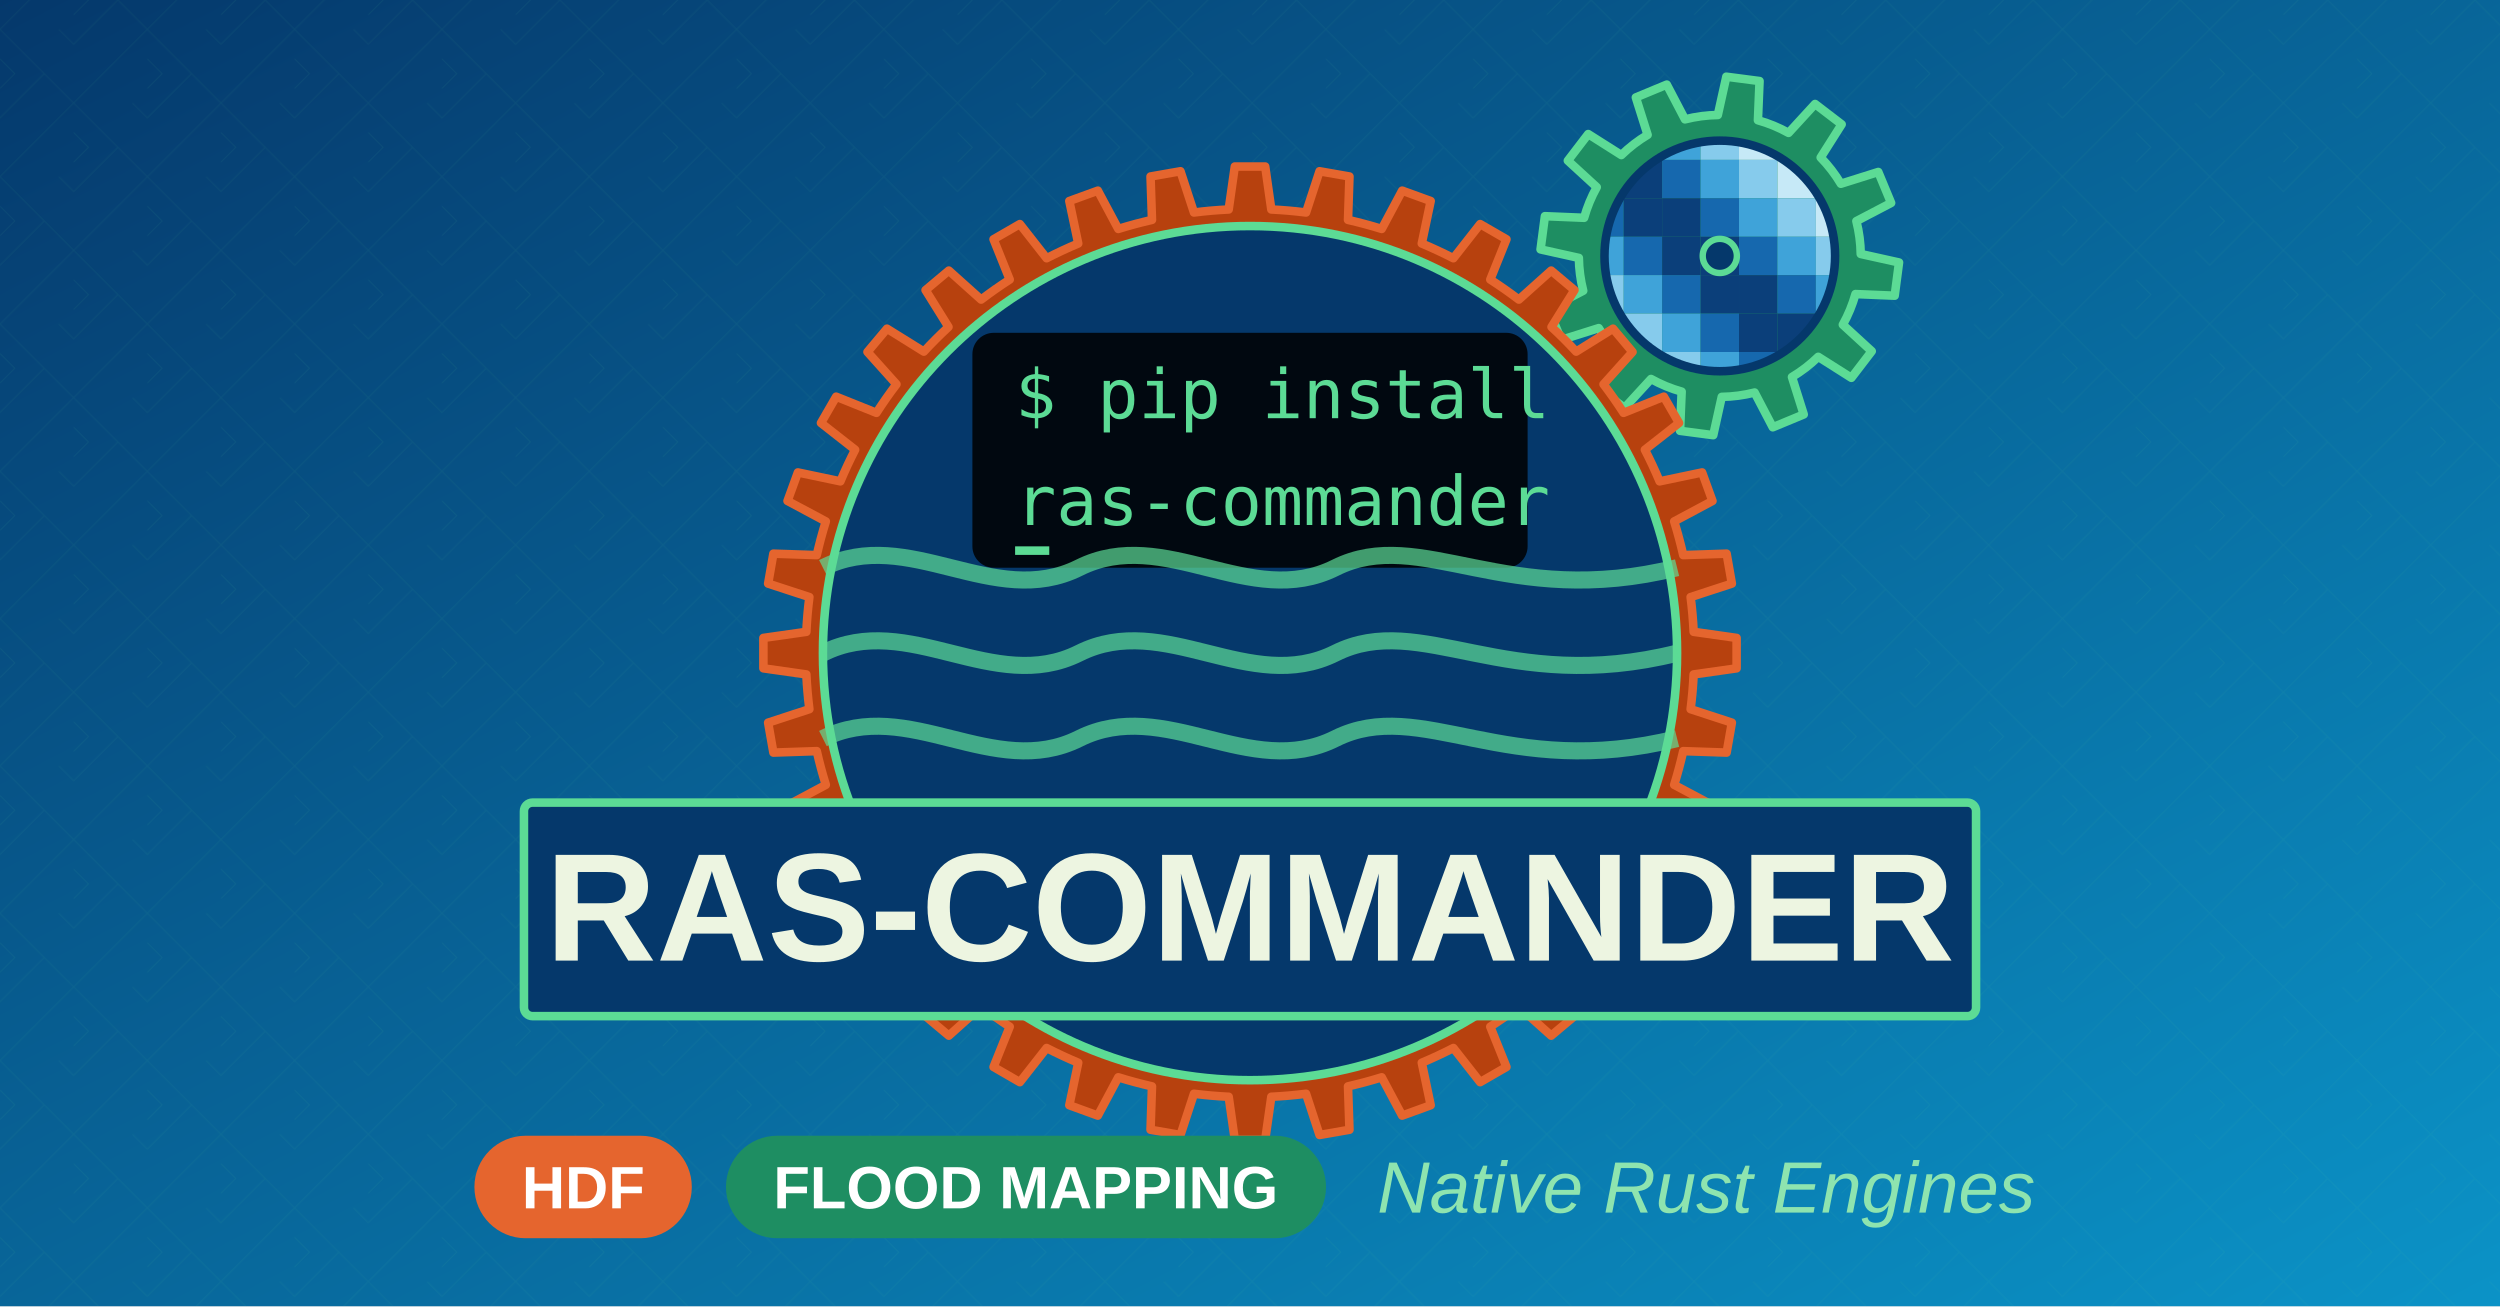
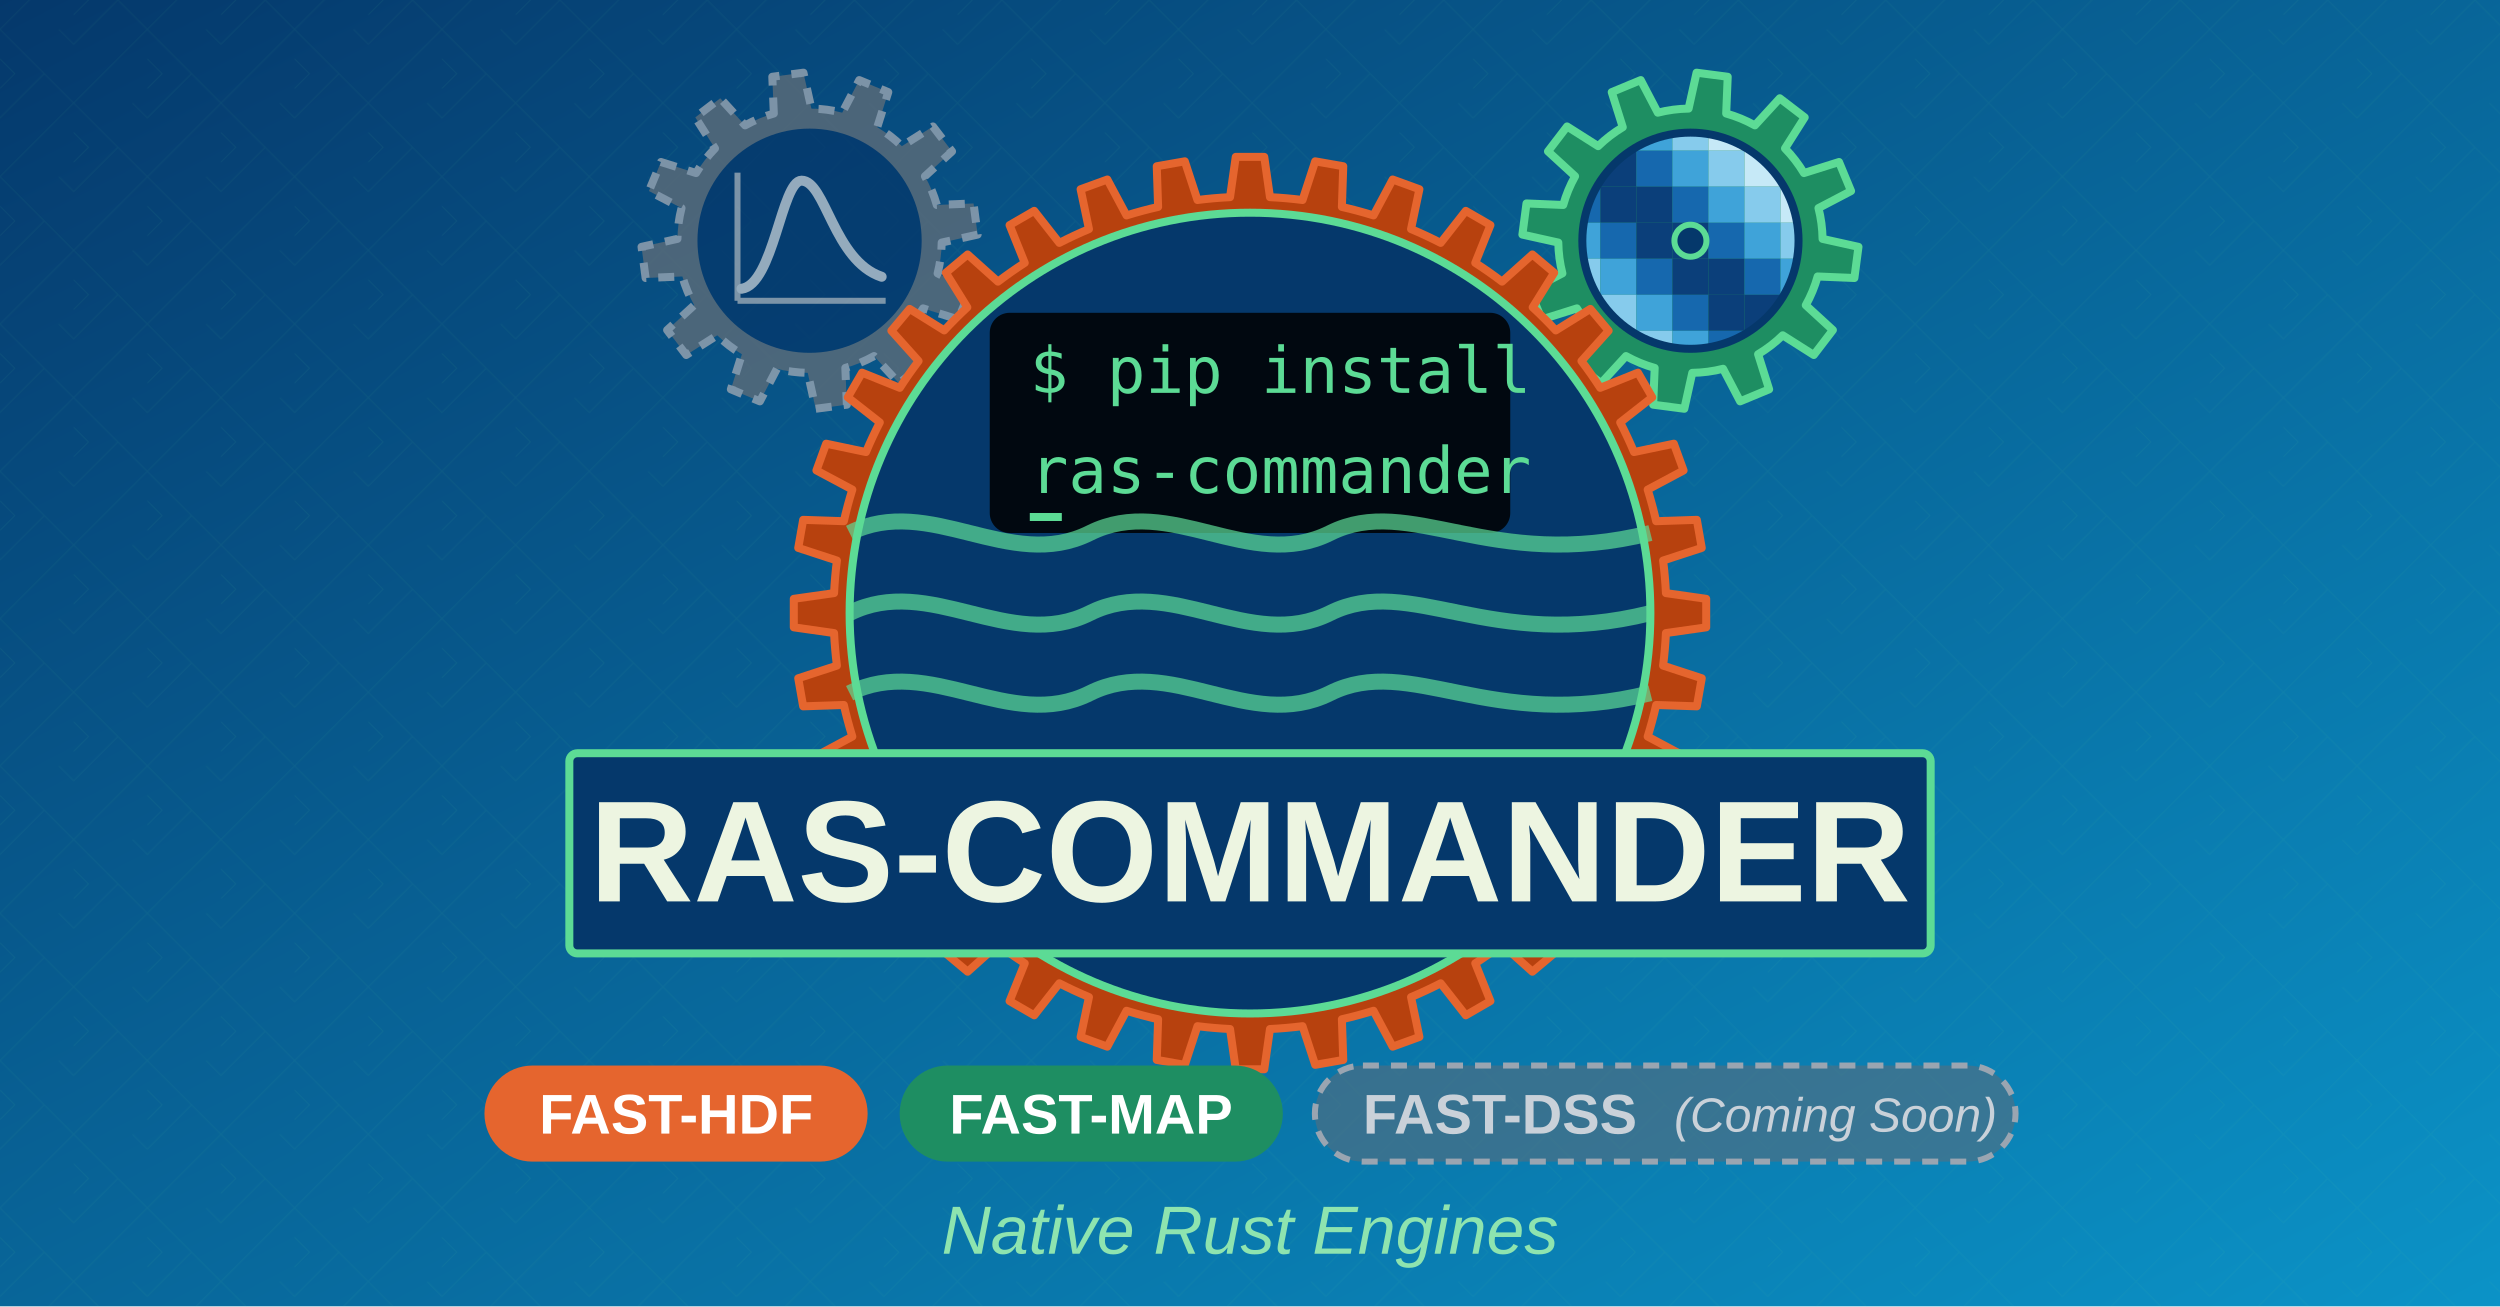
<svg xmlns="http://www.w3.org/2000/svg" viewBox="0 0 1200 627" width="1200" height="627">
  <defs>
    <linearGradient id="bg-gradient" x1="0%" y1="0%" x2="100%" y2="100%">
      <stop offset="0%" stop-color="#05386B" />
      <stop offset="100%" stop-color="#0B93C7" />
    </linearGradient>
    <pattern id="circuit-pattern" patternUnits="userSpaceOnUse" width="50" height="50" patternTransform="rotate(45)">
      <path d="M10,0 L10,50 M0,10 L50,10 M20,20 L30,20 L30,30 M40,10 L40,40 L30,40" fill="none" stroke="#5CDB95" stroke-width="0.5" stroke-opacity="0.3" />
    </pattern>
  </defs>
  <rect width="1200" height="627" fill="url(#bg-gradient)" />
  <rect width="1200" height="627" fill="url(#circuit-pattern)" opacity="0.2" />
-   <g transform="translate(138.75,6) scale(2.05)">
+   <g transform="translate(167.578,6) scale(1.92188)">
    <path d="M334.54,24.00 L336.53,15.03 L344.31,16.05 L343.93,25.23 A33,33 0 0 1 351.10,28.19 L357.31,21.42 L363.54,26.19 L358.62,33.95 A33,33 0 0 1 363.35,40.10 L372.11,37.34 L375.12,44.59 L366.98,48.85 A33,33 0 0 1 368.00,56.54 L376.97,58.53 L375.95,66.31 L366.77,65.93 A33,33 0 0 1 363.81,73.10 L370.58,79.31 L365.81,85.54 L358.05,80.62 A33,33 0 0 1 351.90,85.35 L354.66,94.11 L347.41,97.12 L343.15,88.98 A33,33 0 0 1 335.46,90.00 L333.47,98.97 L325.69,97.95 L326.07,88.77 A33,33 0 0 1 318.90,85.81 L312.69,92.58 L306.46,87.81 L311.38,80.05 A33,33 0 0 1 306.65,73.90 L297.89,76.66 L294.88,69.41 L303.02,65.15 A33,33 0 0 1 302.00,57.46 L293.03,55.47 L294.05,47.69 L303.23,48.07 A33,33 0 0 1 306.19,40.90 L299.42,34.69 L304.19,28.46 L311.95,33.38 A33,33 0 0 1 318.10,28.65 L315.34,19.89 L322.59,16.88 L326.85,25.02 A33,33 0 0 1 334.54,24.00 Z" fill="#1E8E62" stroke="#5CDB95" stroke-width="2" stroke-linejoin="round" />
    <clipPath id="map-face">
      <circle cx="335" cy="57" r="27" />
    </clipPath>
    <g clip-path="url(#map-face)">
      <rect x="303.5" y="25.5" width="9" height="9" fill="#0B3F7A" />
      <rect x="312.5" y="25.5" width="9" height="9" fill="#1668AE" />
      <rect x="321.5" y="25.5" width="9" height="9" fill="#3FA3D9" />
      <rect x="330.5" y="25.5" width="9" height="9" fill="#86CBEC" />
      <rect x="339.5" y="25.5" width="9" height="9" fill="#C6E9F7" />
      <rect x="348.5" y="25.5" width="9" height="9" fill="#C6E9F7" />
      <rect x="357.5" y="25.5" width="9" height="9" fill="#C6E9F7" />
      <rect x="303.5" y="34.5" width="9" height="9" fill="#0B3F7A" />
      <rect x="312.5" y="34.5" width="9" height="9" fill="#0B3F7A" />
      <rect x="321.5" y="34.5" width="9" height="9" fill="#1668AE" />
      <rect x="330.5" y="34.5" width="9" height="9" fill="#3FA3D9" />
      <rect x="339.5" y="34.5" width="9" height="9" fill="#86CBEC" />
      <rect x="348.5" y="34.5" width="9" height="9" fill="#C6E9F7" />
      <rect x="357.5" y="34.5" width="9" height="9" fill="#C6E9F7" />
      <rect x="303.5" y="43.5" width="9" height="9" fill="#1668AE" />
      <rect x="312.5" y="43.5" width="9" height="9" fill="#0B3F7A" />
      <rect x="321.5" y="43.5" width="9" height="9" fill="#0B3F7A" />
      <rect x="330.5" y="43.5" width="9" height="9" fill="#1668AE" />
      <rect x="339.5" y="43.5" width="9" height="9" fill="#3FA3D9" />
      <rect x="348.5" y="43.5" width="9" height="9" fill="#86CBEC" />
      <rect x="357.5" y="43.5" width="9" height="9" fill="#C6E9F7" />
      <rect x="303.5" y="52.5" width="9" height="9" fill="#3FA3D9" />
      <rect x="312.5" y="52.5" width="9" height="9" fill="#1668AE" />
      <rect x="321.5" y="52.5" width="9" height="9" fill="#0B3F7A" />
      <rect x="330.5" y="52.5" width="9" height="9" fill="#0B3F7A" />
      <rect x="339.5" y="52.5" width="9" height="9" fill="#1668AE" />
      <rect x="348.5" y="52.5" width="9" height="9" fill="#3FA3D9" />
      <rect x="357.5" y="52.5" width="9" height="9" fill="#86CBEC" />
      <rect x="303.5" y="61.5" width="9" height="9" fill="#86CBEC" />
      <rect x="312.5" y="61.5" width="9" height="9" fill="#3FA3D9" />
      <rect x="321.5" y="61.5" width="9" height="9" fill="#1668AE" />
      <rect x="330.5" y="61.5" width="9" height="9" fill="#0B3F7A" />
      <rect x="339.5" y="61.5" width="9" height="9" fill="#0B3F7A" />
      <rect x="348.5" y="61.5" width="9" height="9" fill="#1668AE" />
      <rect x="357.5" y="61.5" width="9" height="9" fill="#3FA3D9" />
      <rect x="303.5" y="70.5" width="9" height="9" fill="#C6E9F7" />
      <rect x="312.5" y="70.5" width="9" height="9" fill="#86CBEC" />
      <rect x="321.5" y="70.5" width="9" height="9" fill="#3FA3D9" />
      <rect x="330.5" y="70.5" width="9" height="9" fill="#1668AE" />
      <rect x="339.5" y="70.5" width="9" height="9" fill="#0B3F7A" />
      <rect x="348.5" y="70.5" width="9" height="9" fill="#0B3F7A" />
      <rect x="357.5" y="70.5" width="9" height="9" fill="#1668AE" />
      <rect x="303.5" y="79.5" width="9" height="9" fill="#C6E9F7" />
      <rect x="312.5" y="79.5" width="9" height="9" fill="#C6E9F7" />
      <rect x="321.5" y="79.5" width="9" height="9" fill="#86CBEC" />
      <rect x="330.5" y="79.5" width="9" height="9" fill="#3FA3D9" />
      <rect x="339.5" y="79.5" width="9" height="9" fill="#1668AE" />
      <rect x="348.5" y="79.5" width="9" height="9" fill="#0B3F7A" />
      <rect x="357.5" y="79.5" width="9" height="9" fill="#0B3F7A" />
    </g>
    <circle cx="335" cy="57" r="27" fill="none" stroke="#05386B" stroke-width="2" />
    <circle cx="335" cy="57" r="4" fill="#05386B" stroke="#5CDB95" stroke-width="1.5" />
+     <g opacity="0.8">
+       <path d="M106.07,25.23 L105.69,16.05 L113.47,15.03 L115.46,24.00 A33,33 0 0 1 123.15,25.02 L127.41,16.88 L134.66,19.89 L131.90,28.65 A33,33 0 0 1 138.05,33.38 L145.81,28.46 L150.58,34.69 L143.81,40.90 A33,33 0 0 1 146.77,48.07 L155.95,47.69 L156.97,55.47 L148.00,57.46 A33,33 0 0 1 146.98,65.15 L155.12,69.41 L152.11,76.66 L143.35,73.90 A33,33 0 0 1 138.62,80.05 L143.54,87.81 L137.31,92.58 L131.10,85.81 A33,33 0 0 1 123.93,88.77 L124.31,97.95 L116.53,98.97 L114.54,90.00 A33,33 0 0 1 106.85,88.98 L102.59,97.12 L95.34,94.11 L98.10,85.35 A33,33 0 0 1 91.95,80.62 L84.19,85.54 L79.42,79.31 L86.19,73.10 A33,33 0 0 1 83.23,65.93 L74.05,66.31 L73.03,58.53 L82.00,56.54 A33,33 0 0 1 83.02,48.85 L74.88,44.59 L77.89,37.34 L86.65,40.10 A33,33 0 0 1 91.38,33.95 L86.46,26.19 L92.69,21.42 L98.90,28.19 A33,33 0 0 1 106.07,25.23 Z" fill="#5D6B78" stroke="#9AA5B1" stroke-width="2" stroke-linejoin="round" stroke-dasharray="4 3" />
+       <circle cx="115" cy="57" r="27" fill="#05386B" stroke="#05386B" stroke-width="2" />
+       <path d="M97,72 L134,72 M97,72 L97,40" fill="none" stroke="#9AA5B1" stroke-width="1.5" />
+       <path d="M98,69 C106,68 108,42 113,42 C119,42 121,62 133,66" fill="none" stroke="#B8C2CC" stroke-width="2.5" stroke-linecap="round" />
+     </g>
    <path d="M220.01,46.12 L221.44,36.06 L228.56,36.06 L229.99,46.12 A104,104 0 0 1 238.12,46.83 L241.28,37.17 L248.29,38.40 L247.95,48.56 A104,104 0 0 1 255.84,50.68 L260.63,41.71 L267.31,44.14 L265.22,54.09 A104,104 0 0 1 272.62,57.54 L278.89,49.54 L285.05,53.10 L281.26,62.53 A104,104 0 0 1 287.95,67.22 L295.52,60.43 L300.97,65.00 L295.60,73.63 A104,104 0 0 1 301.37,79.40 L310.00,74.03 L314.57,79.48 L307.78,87.05 A104,104 0 0 1 312.47,93.74 L321.90,89.95 L325.46,96.11 L317.46,102.38 A104,104 0 0 1 320.91,109.78 L330.86,107.69 L333.29,114.37 L324.32,119.16 A104,104 0 0 1 326.44,127.05 L336.60,126.71 L337.83,133.72 L328.17,136.88 A104,104 0 0 1 328.88,145.01 L338.94,146.44 L338.94,153.56 L328.88,154.99 A104,104 0 0 1 328.17,163.12 L337.83,166.28 L336.60,173.29 L326.44,172.95 A104,104 0 0 1 324.32,180.84 L333.29,185.63 L330.86,192.31 L320.91,190.22 A104,104 0 0 1 317.46,197.62 L325.46,203.89 L321.90,210.05 L312.47,206.26 A104,104 0 0 1 307.78,212.95 L314.57,220.52 L310.00,225.97 L301.37,220.60 A104,104 0 0 1 295.60,226.37 L300.97,235.00 L295.52,239.57 L287.95,232.78 A104,104 0 0 1 281.26,237.47 L285.05,246.90 L278.89,250.46 L272.62,242.46 A104,104 0 0 1 265.22,245.91 L267.31,255.86 L260.63,258.29 L255.84,249.32 A104,104 0 0 1 247.95,251.44 L248.29,261.60 L241.28,262.83 L238.12,253.17 A104,104 0 0 1 229.99,253.88 L228.56,263.94 L221.44,263.94 L220.01,253.88 A104,104 0 0 1 211.88,253.17 L208.72,262.83 L201.71,261.60 L202.05,251.44 A104,104 0 0 1 194.16,249.32 L189.37,258.29 L182.69,255.86 L184.78,245.91 A104,104 0 0 1 177.38,242.46 L171.11,250.46 L164.95,246.90 L168.74,237.47 A104,104 0 0 1 162.05,232.78 L154.48,239.57 L149.03,235.00 L154.40,226.37 A104,104 0 0 1 148.63,220.60 L140.00,225.97 L135.43,220.52 L142.22,212.95 A104,104 0 0 1 137.53,206.26 L128.10,210.05 L124.54,203.89 L132.54,197.62 A104,104 0 0 1 129.09,190.22 L119.14,192.31 L116.71,185.63 L125.68,180.84 A104,104 0 0 1 123.56,172.95 L113.40,173.29 L112.17,166.28 L121.83,163.12 A104,104 0 0 1 121.12,154.99 L111.06,153.56 L111.06,146.44 L121.12,145.01 A104,104 0 0 1 121.83,136.88 L112.17,133.72 L113.40,126.71 L123.56,127.05 A104,104 0 0 1 125.68,119.16 L116.71,114.37 L119.14,107.69 L129.09,109.78 A104,104 0 0 1 132.54,102.38 L124.54,96.11 L128.10,89.95 L137.53,93.74 A104,104 0 0 1 142.22,87.05 L135.43,79.48 L140.00,74.03 L148.63,79.40 A104,104 0 0 1 154.40,73.63 L149.03,65.00 L154.48,60.43 L162.05,67.22 A104,104 0 0 1 168.74,62.53 L164.95,53.10 L171.11,49.54 L177.38,57.54 A104,104 0 0 1 184.78,54.09 L182.69,44.14 L189.37,41.71 L194.16,50.68 A104,104 0 0 1 202.05,48.56 L201.71,38.40 L208.72,37.17 L211.88,46.83 A104,104 0 0 1 220.01,46.12 Z" fill="#B7410E" stroke="#E5652E" stroke-width="2" stroke-linejoin="round" />
    <circle cx="225" cy="150" r="100" fill="#05386B" stroke="#5CDB95" stroke-width="2" />
    <rect x="55" y="185" width="340" height="50" fill="#05386B" stroke="#5CDB95" stroke-width="2" rx="2" ry="2" />
    <rect x="160" y="75" width="130" height="55" rx="5" ry="5" fill="#000" fill-opacity="0.85" />
    <text x="170" y="95" font-family="Consolas, monospace" font-size="16" fill="#5CDB95">$ pip install</text>
    <text x="170" y="120" font-family="Consolas, monospace" font-size="16" fill="#5CDB95">ras-commander</text>
    <rect x="170" y="125" width="8" height="2" fill="#5CDB95">
      <animate attributeName="opacity" values="1;0;1" dur="1.2s" repeatCount="indefinite" />
    </rect>
    <g opacity="0.7">
      <path d="M125,130 C145,120 165,140 185,130 C205,120 225,140 245,130 C265,120 285,140 325,130" fill="none" stroke="#5CDB95" stroke-width="4" />
      <path d="M125,150 C145,140 165,160 185,150 C205,140 225,160 245,150 C265,140 285,160 325,150" fill="none" stroke="#5CDB95" stroke-width="4" />
      <path d="M125,170 C145,160 165,180 185,170 C205,160 225,180 245,170 C265,160 285,180 325,170" fill="none" stroke="#5CDB95" stroke-width="4" />
    </g>
    <text x="225" y="222" font-family="Arial, sans-serif" font-size="36" font-weight="bold" text-anchor="middle" fill="#EDF5E1">RAS-COMMANDER</text>
-     <rect x="43.4" y="263" width="50.9" height="24" rx="12" ry="12" fill="#E5652E" />
-     <text x="68.9" y="280" font-family="Arial, sans-serif" font-size="14" font-weight="bold" text-anchor="middle" fill="#FFFFFF">HDF</text>
-     <rect x="102.3" y="263" width="140.5" height="24" rx="12" ry="12" fill="#1E8E62" />
-     <text x="172.5" y="280" font-family="Arial, sans-serif" font-size="14" font-weight="bold" text-anchor="middle" fill="#FFFFFF">FLOOD MAPPING</text>
-     <text x="254.8" y="281" font-family="Arial, sans-serif" font-size="17" font-style="italic" fill="#8EE4AF">Native Rust Engines</text>
+     <rect x="33.8" y="263" width="95.7" height="24" rx="12" ry="12" fill="#E5652E" />
+     <text x="81.7" y="280" font-family="Arial, sans-serif" font-size="14" font-weight="bold" text-anchor="middle" fill="#FFFFFF">FAST-HDF</text>
+     <rect x="137.5" y="263" width="95.7" height="24" rx="12" ry="12" fill="#1E8E62" />
+     <text x="185.3" y="280" font-family="Arial, sans-serif" font-size="14" font-weight="bold" text-anchor="middle" fill="#FFFFFF">FAST-MAP</text>
+     <rect x="241.2" y="263" width="175.0" height="24" rx="12" ry="12" fill="#5D6B78" fill-opacity="0.55" stroke="#9AA5B1" stroke-width="1.5" stroke-dasharray="4 3" />
+     <text x="253.2" y="280" font-family="Arial, sans-serif" font-size="14" font-weight="bold" fill="#C9D1D9">FAST-DSS</text>
+     <text x="330.9" y="279.5" font-family="Arial, sans-serif" font-size="12" font-style="italic" fill="#C9D1D9">(Coming Soon)</text>
+     <text x="225" y="310" font-family="Arial, sans-serif" font-size="17" font-style="italic" text-anchor="middle" fill="#8EE4AF">Native Rust Engines</text>
  </g>
</svg>
